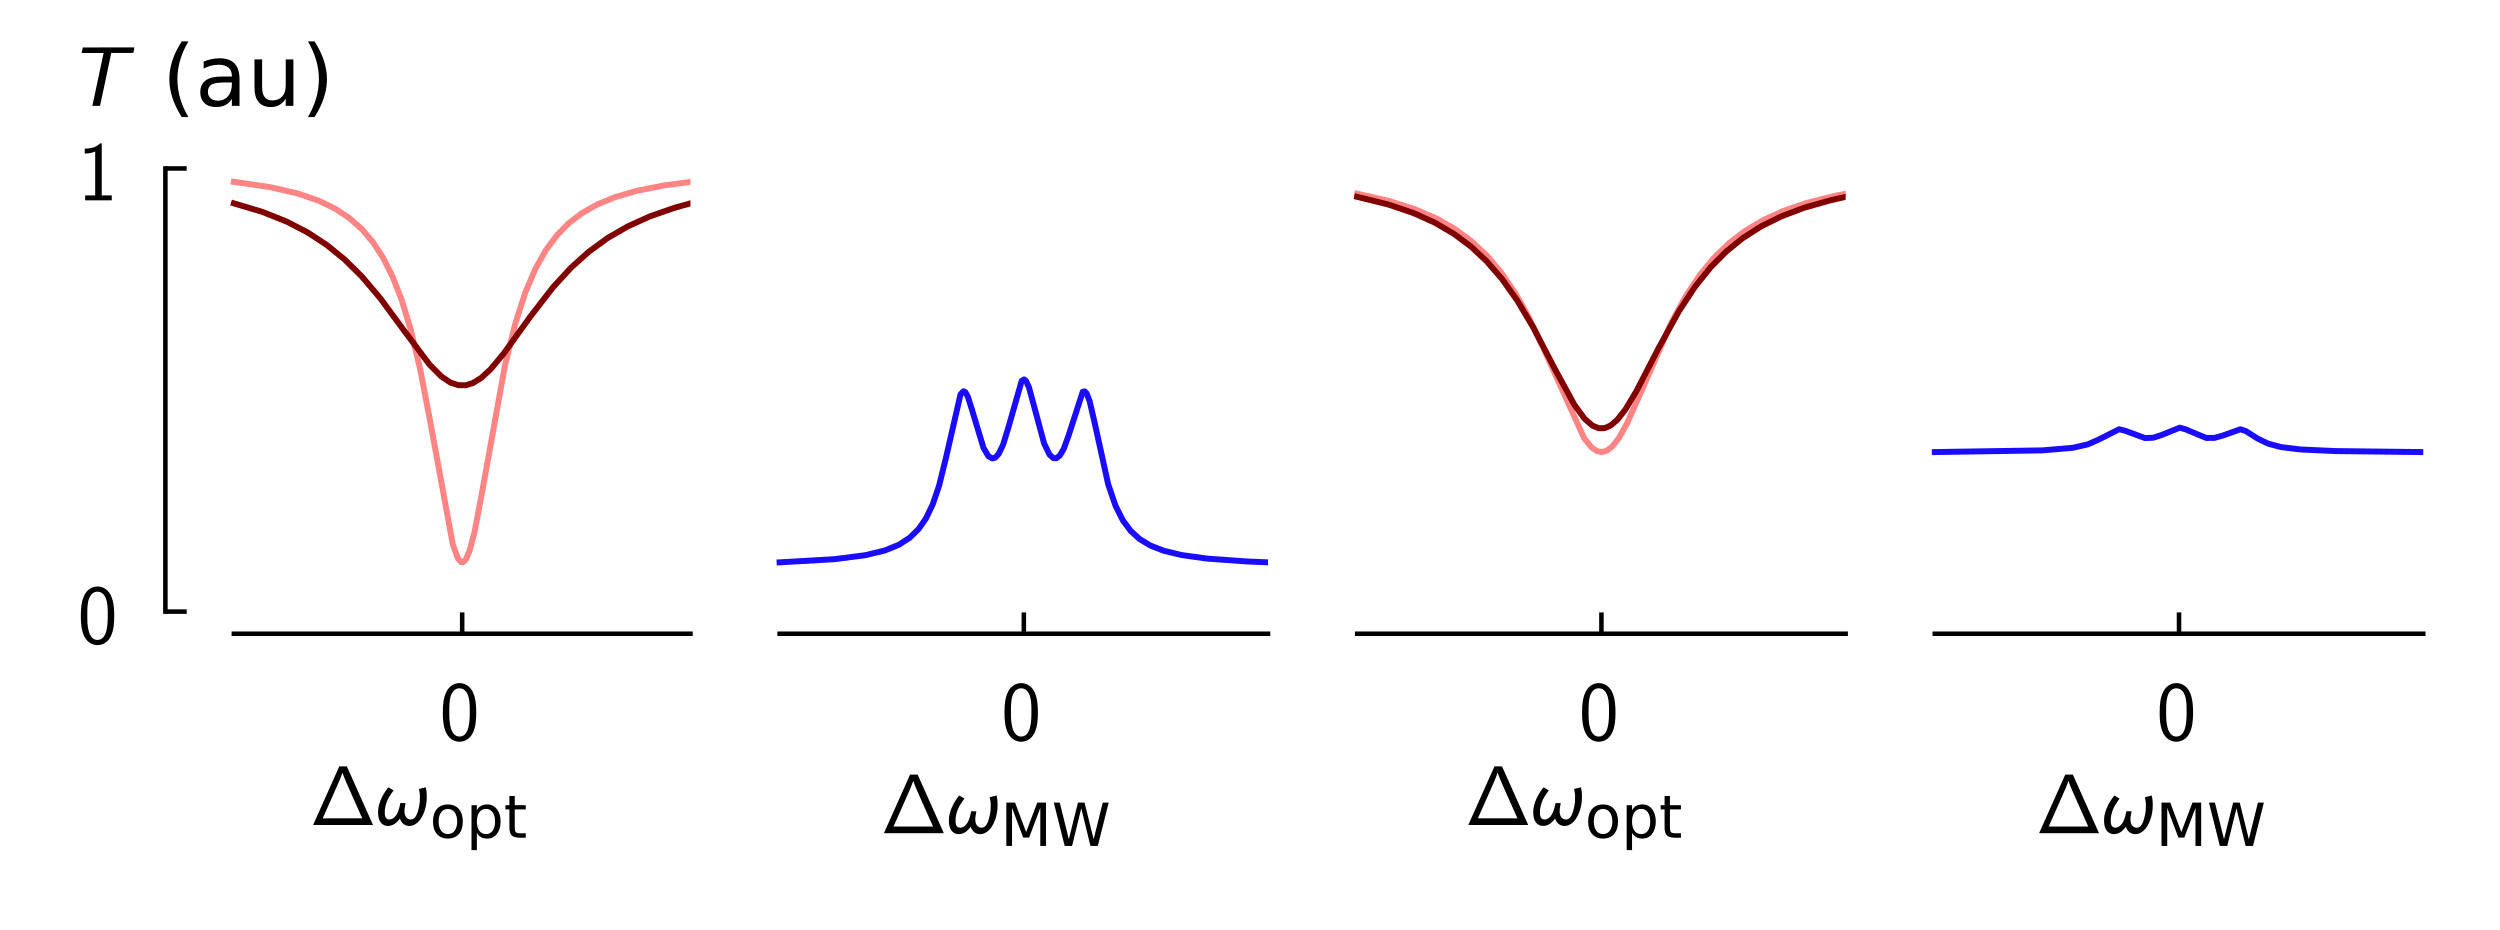
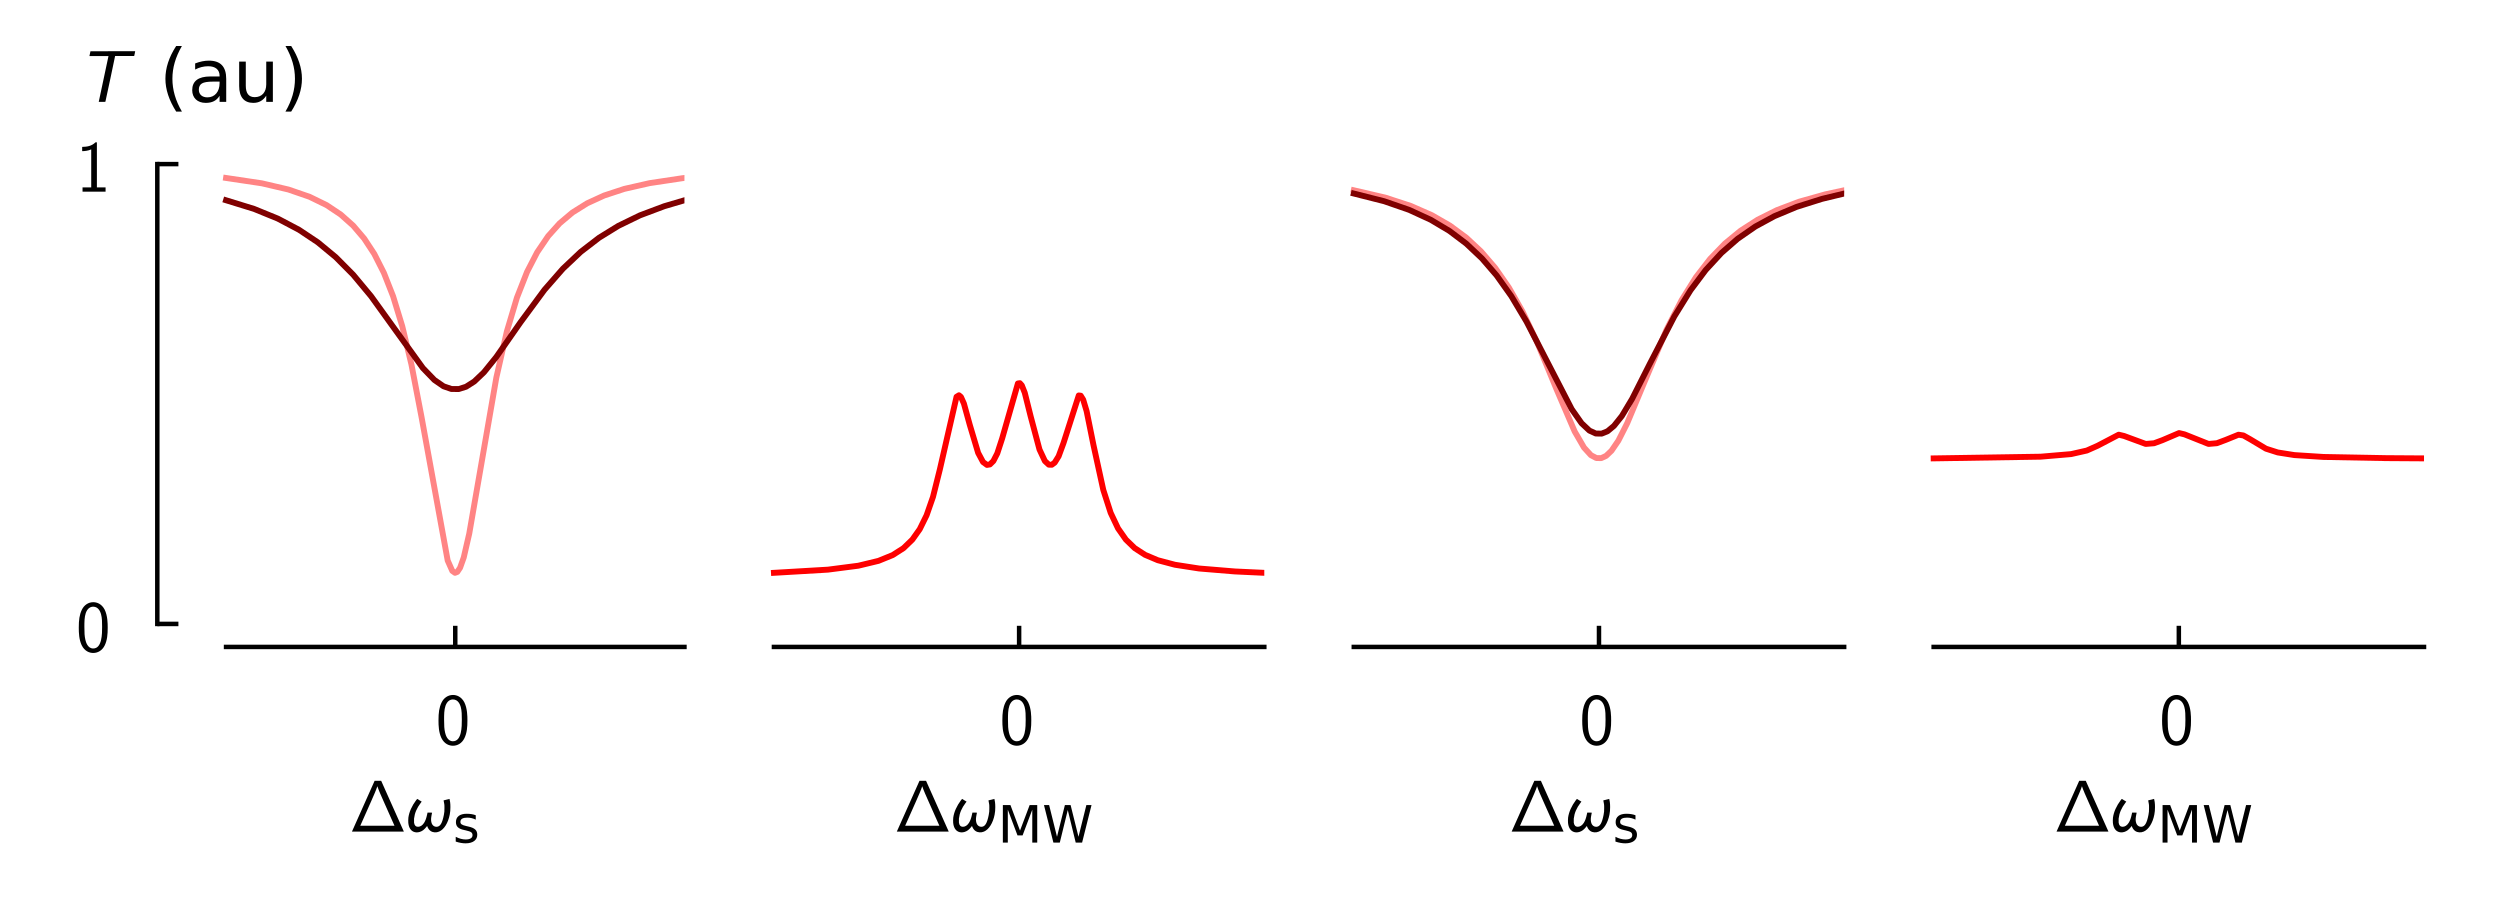
- <svg xmlns="http://www.w3.org/2000/svg" xmlns:xlink="http://www.w3.org/1999/xlink" width="234.501pt" height="87.2pt" viewBox="0 0 234.501 87.2" version="1.1">
+ <svg xmlns="http://www.w3.org/2000/svg" xmlns:xlink="http://www.w3.org/1999/xlink" width="236.887pt" height="87.317pt" viewBox="0 0 236.887 87.317" version="1.1">
  <defs>
    <style type="text/css">*{stroke-linejoin: round; stroke-linecap: butt}</style>
  </defs>
  <g id="figure_1">
    <g id="patch_1">
-       <path d="M 0 87.2  L 234.501 87.2  L 234.501 0  L 0 0  L 0 87.2  z " style="fill: none" />
+       <path d="M 0 87.317  L 236.887 87.317  L 236.887 -0  L 0 -0  L 0 87.317  z " style="fill: none" />
    </g>
    <g id="axes_1">
      <g id="patch_2">
-         <path d="M 15.513 59.446  L 64.766 59.446  L 64.766 15.804  L 15.513 15.804  L 15.513 59.446  z " style="fill: none" />
+         <path d="M 14.905 61.3  L 64.854 61.3  L 64.854 15.548  L 14.905 15.548  L 14.905 61.3  z " style="fill: none" />
      </g>
      <g id="matplotlib.axis_1">
        <g id="xtick_1">
          <g id="line2d_1">
            <defs>
-               <path id="mbec8b2dce9" d="M 0 0  L 0 -2  " style="stroke: #000000; stroke-width: 0.425" />
-             </defs>
-             <g>
-               <use xlink:href="#mbec8b2dce9" x="43.352" y="59.446" style="stroke: #000000; stroke-width: 0.425" />
+               <path id="mb77e6a4e9e" d="M 0 0  L 0 -2  " style="stroke: #000000; stroke-width: 0.425" />
+             </defs>
+             <g>
+               <use xlink:href="#mb77e6a4e9e" x="43.137" y="61.3" style="stroke: #000000; stroke-width: 0.425" />
            </g>
          </g>
          <g id="text_1">
-             <g transform="translate(41.23471 69.41533) scale(0.08 -0.08)">
+             <g transform="translate(41.28473 70.52306) scale(0.07 -0.07)">
              <defs>
                <path id="CMSS17-30" d="M 2758 2073  C 2758 2439 2752 3120 2490 3647  C 2227 4153 1805 4288 1504 4288  C 1069 4288 698 4031 506 3621  C 301 3191 243 2748 243 2073  C 243 1611 262 1046 493 551  C 755 6 1197 -128 1498 -128  C 1894 -128 2278 83 2496 525  C 2720 988 2758 1495 2758 2073  z M 1498 262  C 1011 262 864 821 819 1007  C 742 1328 730 1636 730 2144  C 730 2542 730 2992 851 3345  C 998 3756 1254 3897 1498 3897  C 1971 3897 2125 3422 2176 3255  C 2272 2915 2272 2516 2272 2144  C 2272 1546 2272 262 1498 262  z " transform="scale(0.015625)" />
              </defs>
              <use xlink:href="#CMSS17-30" transform="scale(0.996264)" />
            </g>
          </g>
        </g>
        <g id="text_2">
-           <g transform="translate(29.05931 77.38569) scale(0.08 -0.08)">
+           <g transform="translate(33.07751 78.79553) scale(0.07 -0.07)">
            <defs>
              <path id="CMSS17-1" d="M 2790 4416  L 2221 4416  L 250 0  L 4762 0  L 2790 4416  z M 1920 2635  C 2106 3060 2368 3639 2458 3944  C 2560 3620 2822 3035 3021 2590  L 3949 505  L 973 505  L 1920 2635  z " transform="scale(0.015625)" />
              <path id="ComputerModernSans-MathitalicRegular10pt-21" d="M 813 2726  C 442 2227 211 1715 141 1216  C 128 1113 122 851 134 755  C 160 486 243 275 384 128  C 506 6 653 -58 838 -71  C 1043 -77 1242 -13 1427 121  C 1504 179 1658 332 1715 416  C 1747 454 1766 486 1766 486  C 1773 486 1779 467 1786 448  C 1843 281 1958 128 2074 51  C 2278 -90 2566 -109 2816 0  C 3245 185 3597 748 3738 1478  C 3782 1696 3795 1888 3795 2124  C 3795 2310 3789 2412 3770 2566  C 3757 2662 3725 2835 3718 2841  C 3712 2841 3219 2720 3206 2713  C 3200 2713 3206 2707 3206 2694  C 3219 2643 3251 2476 3264 2380  C 3277 2284 3277 2240 3277 2048  C 3283 1785 3270 1683 3226 1446  C 3085 729 2912 435 2611 416  C 2483 409 2368 454 2285 537  C 2227 595 2202 640 2170 716  C 2112 870 2099 1056 2131 1273  C 2131 1312 2150 1408 2170 1491  C 2189 1574 2202 1644 2202 1644  C 2202 1651 2112 1651 2003 1651  L 1805 1651  L 1779 1523  C 1702 1158 1626 947 1504 755  C 1363 537 1178 416 979 416  C 787 416 666 537 634 780  C 627 844 627 1030 634 1126  C 691 1619 870 2035 1216 2496  L 1299 2604  L 1107 2720  C 998 2790 909 2841 909 2841  C 909 2841 864 2790 813 2726  z " transform="scale(0.015625)" />
-               <path id="BeraSans-Roman-6f" d="M 1958 3097  C 2573 3097 2957 2572 2957 1747  C 2957 908 2573 396 1958 396  C 1338 396 960 908 960 1747  C 960 2585 1344 3097 1958 3097  z M 1958 3584  C 954 3584 352 2899 352 1747  C 352 601 954 -90 1958 -90  C 2957 -90 3565 601 3565 1747  C 3565 2899 2957 3584 1958 3584  z " transform="scale(0.015625)" />
-               <path id="BeraSans-Roman-70" d="M 1158 524  C 1395 108 1766 -90 2278 -90  C 2707 -90 3053 76 3315 416  C 3578 755 3712 1196 3712 1747  C 3712 2297 3578 2739 3315 3078  C 3053 3417 2707 3584 2278 3584  C 1766 3584 1395 3385 1158 2969  L 1158 3501  L 582 3501  L 582 -1332  L 1158 -1332  L 1158 524  z M 3117 1747  C 3117 902 2746 390 2138 390  C 1530 390 1158 902 1158 1747  C 1158 2592 1530 3104 2138 3104  C 2746 3104 3117 2592 3117 1747  z " transform="scale(0.015625)" />
-               <path id="BeraSans-Roman-74" d="M 1171 4493  L 595 4493  L 595 3501  L 173 3501  L 173 3052  L 595 3052  L 595 1152  C 595 716 678 416 845 249  C 1018 83 1325 0 1766 0  L 2355 0  L 2355 480  L 1766 480  C 1530 480 1370 518 1286 601  C 1210 684 1171 864 1171 1152  L 1171 3052  L 2355 3052  L 2355 3501  L 1171 3501  L 1171 4493  z " transform="scale(0.015625)" />
-             </defs>
-             <use xlink:href="#CMSS17-1" transform="scale(0.996264)" />
-             <use xlink:href="#ComputerModernSans-MathitalicRegular10pt-21" transform="translate(78.07274 0) scale(0.996264)" />
-             <use xlink:href="#BeraSans-Roman-6f" transform="translate(140.583 -14.94392) scale(0.697382)" />
-             <use xlink:href="#BeraSans-Roman-70" transform="translate(183.2628 -14.94392) scale(0.697382)" />
-             <use xlink:href="#BeraSans-Roman-74" transform="translate(227.5466 -14.94392) scale(0.697382)" />
+               <path id="BeraSans-Roman-73" d="M 2835 3398  C 2522 3520 2144 3584 1715 3584  C 851 3584 371 3212 371 2553  C 371 2009 666 1721 1382 1568  L 1581 1523  C 1939 1446 2170 1363 2272 1280  C 2381 1196 2432 1081 2432 921  C 2432 582 2131 390 1587 390  C 1184 390 774 499 346 723  L 346 128  C 800 -20 1197 -90 1574 -90  C 2477 -90 3021 320 3021 966  C 3021 1536 2714 1824 1894 2003  L 1696 2048  C 1082 2182 928 2316 928 2579  C 928 2931 1216 3104 1786 3104  C 2163 3104 2509 3014 2835 2854  L 2835 3398  z " transform="scale(0.015625)" />
+             </defs>
+             <use xlink:href="#CMSS17-1" transform="scale(0.996264)" />
+             <use xlink:href="#ComputerModernSans-MathitalicRegular10pt-21" transform="translate(78.07274 0) scale(0.996264)" />
+             <use xlink:href="#BeraSans-Roman-73" transform="translate(140.583 -14.94392) scale(0.697382)" />
          </g>
        </g>
      </g>
      <g id="matplotlib.axis_2">
        <g id="ytick_1">
          <g id="line2d_2">
            <defs>
-               <path id="m786211637e" d="M 0 0  L 2 0  " style="stroke: #000000; stroke-width: 0.425" />
-             </defs>
-             <g>
-               <use xlink:href="#m786211637e" x="15.513" y="57.368" style="stroke: #000000; stroke-width: 0.425" />
+               <path id="m914991562e" d="M 0 0  L 2 0  " style="stroke: #000000; stroke-width: 0.425" />
+             </defs>
+             <g>
+               <use xlink:href="#m914991562e" x="14.905" y="59.121" style="stroke: #000000; stroke-width: 0.425" />
            </g>
          </g>
          <g id="text_3">
-             <g transform="translate(7.27902 60.35236) scale(0.08 -0.08)">
+             <g transform="translate(7.2 61.73269) scale(0.07 -0.07)">
              <use xlink:href="#CMSS17-30" transform="scale(0.996264)" />
            </g>
          </g>
        </g>
        <g id="ytick_2">
          <g id="line2d_3">
            <g>
-               <use xlink:href="#m786211637e" x="15.513" y="15.804" style="stroke: #000000; stroke-width: 0.425" />
+               <use xlink:href="#m914991562e" x="14.905" y="15.548" style="stroke: #000000; stroke-width: 0.425" />
            </g>
          </g>
          <g id="text_4">
-             <g transform="translate(7.27902 18.78893) scale(0.08 -0.08)">
+             <g transform="translate(7.2 18.15938) scale(0.07 -0.07)">
              <defs>
                <path id="CMSS17-31" d="M 1818 4288  L 1696 4288  C 1350 3949 947 3902 538 3891  L 538 3520  C 723 3526 1024 3539 1325 3673  L 1325 371  L 570 371  L 570 0  L 2573 0  L 2573 371  L 1818 371  L 1818 4288  z " transform="scale(0.015625)" />
              </defs>
              <use xlink:href="#CMSS17-31" transform="scale(0.996264)" />
            </g>
          </g>
        </g>
        <g id="text_5">
-           <g transform="translate(7.2 9.929638) scale(0.08 -0.08)">
+           <g transform="translate(8.075804 9.650936) scale(0.07 -0.07)">
            <defs>
              <path id="ComputerModernSans-MathitalicRegular10pt-54" d="M 454 4397  C 454 4397 384 4070 371 4006  L 365 3981  L 1197 3981  C 1773 3987 2022 3987 2022 3981  C 2022 3974 1190 64 1178 12  L 1178 0  L 1466 0  C 1734 0 1754 0 1754 12  C 1760 19 1946 915 2182 2003  L 2598 3987  L 3430 3987  L 4256 3987  L 4301 4173  C 4320 4275 4339 4371 4339 4384  L 4346 4403  L 2400 4403  C 1331 4403 454 4403 454 4397  z " transform="scale(0.015625)" />
              <path id="BeraSans-Roman-28" d="M 1984 4857  L 1485 4857  C 851 3878 550 2937 550 2009  C 550 1081 864 134 1485 -845  L 1984 -845  C 1427 108 1158 1043 1158 2009  C 1158 2976 1427 3891 1984 4857  z " transform="scale(0.015625)" />
              <path id="BeraSans-Roman-61" d="M 2195 1760  L 2765 1760  L 2765 1632  C 2765 883 2349 390 1709 390  C 1248 390 960 646 960 1056  C 960 1312 1050 1491 1229 1600  C 1408 1708 1728 1760 2195 1760  z M 3341 1996  C 3341 3065 2848 3584 1830 3584  C 1453 3584 1056 3501 640 3341  L 640 2809  C 992 2995 1370 3097 1773 3097  C 2406 3097 2765 2796 2765 2265  L 2765 2208  L 1958 2208  C 915 2208 384 1804 384 1017  C 384 345 838 -90 1555 -90  C 2125 -90 2502 102 2765 531  L 2765 0  L 3341 0  L 3341 1996  z " transform="scale(0.015625)" />
              <path id="BeraSans-Roman-75" d="M 544 1382  C 544 416 973 -90 1773 -90  C 2259 -90 2618 108 2899 537  L 2899 0  L 3475 0  L 3475 3501  L 2899 3501  L 2899 1516  C 2899 832 2515 409 1894 409  C 1376 409 1120 742 1120 1401  L 1120 3501  L 544 3501  L 544 1382  z " transform="scale(0.015625)" />
              <path id="BeraSans-Roman-29" d="M 512 4857  C 1069 3891 1338 2976 1338 2009  C 1338 1043 1069 108 512 -845  L 1011 -845  C 1632 134 1946 1081 1946 2009  C 1946 2937 1632 3878 1011 4857  L 512 4857  z " transform="scale(0.015625)" />
            </defs>
            <use xlink:href="#ComputerModernSans-MathitalicRegular10pt-54" transform="scale(0.996264)" />
            <use xlink:href="#BeraSans-Roman-28" transform="translate(99.98211 0) scale(0.996264)" />
            <use xlink:href="#BeraSans-Roman-61" transform="translate(138.8364 0) scale(0.996264)" />
            <use xlink:href="#BeraSans-Roman-75" transform="translate(199.9074 0) scale(0.996264)" />
            <use xlink:href="#BeraSans-Roman-29" transform="translate(263.0705 0) scale(0.996264)" />
          </g>
        </g>
      </g>
      <g id="line2d_4">
-         <path d="M 21.937 17.059  L 25.367 17.558  L 27.897 18.14  L 29.869 18.814  L 31.455 19.582  L 32.784 20.465  L 33.942 21.494  L 34.97 22.7  L 35.914 24.14  L 36.814 25.922  L 37.671 28.113  L 38.529 30.928  L 39.429 34.707  L 40.415 39.874  L 42.473 51.06  L 42.945 52.373  L 43.245 52.723  L 43.459 52.723  L 43.716 52.448  L 44.059 51.637  L 44.531 49.817  L 45.26 45.945  L 47.36 34.308  L 48.346 30.308  L 49.289 27.397  L 50.233 25.189  L 51.219 23.439  L 52.248 22.057  L 53.362 20.924  L 54.606 19.976  L 56.02 19.177  L 57.692 18.49  L 59.75 17.894  L 62.365 17.381  L 64.766 17.059  L 64.766 17.059  " clip-path="url(#pc269f3c0fc)" style="fill: none; stroke: #ff8484; stroke-width: 0.559; stroke-linecap: square" />
+         <path d="M 21.42 16.863  L 24.811 17.37  L 27.333 17.959  L 29.333 18.648  L 30.942 19.433  L 32.289 20.331  L 33.463 21.377  L 34.507 22.6  L 35.463 24.057  L 36.376 25.858  L 37.246 28.069  L 38.116 30.912  L 38.985 34.536  L 39.942 39.517  L 42.42 53.114  L 42.855 54.094  L 43.115 54.278  L 43.333 54.19  L 43.594 53.799  L 43.942 52.825  L 44.463 50.566  L 45.333 45.555  L 47.028 35.792  L 48.028 31.403  L 48.985 28.195  L 49.941 25.761  L 50.898 23.909  L 51.941 22.373  L 53.028 21.161  L 54.246 20.135  L 55.637 19.264  L 57.246 18.526  L 59.159 17.898  L 61.55 17.354  L 64.637 16.889  L 64.854 16.863  L 64.854 16.863  " clip-path="url(#p8f32091cb8)" style="fill: none; stroke: #ff8484; stroke-width: 0.559; stroke-linecap: square" />
      </g>
      <g id="line2d_5">
-         <path d="M 21.937 19.075  L 24.596 19.869  L 26.868 20.775  L 28.84 21.793  L 30.64 22.97  L 32.312 24.328  L 33.942 25.938  L 35.656 27.96  L 37.8 30.871  L 40.286 34.193  L 41.401 35.316  L 42.259 35.888  L 42.987 36.131  L 43.673 36.138  L 44.359 35.929  L 45.131 35.453  L 46.031 34.622  L 47.232 33.181  L 49.718 29.731  L 51.862 26.959  L 53.577 25.095  L 55.249 23.597  L 57.006 22.32  L 58.893 21.23  L 60.951 20.299  L 63.308 19.48  L 64.766 19.075  L 64.766 19.075  " clip-path="url(#pc269f3c0fc)" style="fill: none; stroke: #800000; stroke-width: 0.559; stroke-linecap: square" />
+         <path d="M 21.42 18.976  L 24.072 19.794  L 26.333 20.718  L 28.333 21.774  L 30.116 22.962  L 31.811 24.363  L 33.463 26.027  L 35.159 28.064  L 37.202 30.9  L 40.072 34.878  L 41.159 36.003  L 42.029 36.603  L 42.768 36.857  L 43.463 36.865  L 44.159 36.646  L 44.942 36.147  L 45.855 35.276  L 47.028 33.824  L 49.333 30.522  L 51.594 27.456  L 53.333 25.467  L 55.028 23.864  L 56.767 22.527  L 58.594 21.401  L 60.637 20.407  L 62.941 19.541  L 64.854 18.976  L 64.854 18.976  " clip-path="url(#p8f32091cb8)" style="fill: none; stroke: #800000; stroke-width: 0.559; stroke-linecap: square" />
      </g>
      <g id="patch_3">
-         <path d="M 15.513 57.368  L 15.513 15.804  " style="fill: none; stroke: #000000; stroke-width: 0.425; stroke-linejoin: miter; stroke-linecap: square" />
+         <path d="M 14.905 59.121  L 14.905 15.548  " style="fill: none; stroke: #000000; stroke-width: 0.425; stroke-linejoin: miter; stroke-linecap: square" />
      </g>
      <g id="patch_4">
-         <path d="M 21.937 59.446  L 64.766 59.446  " style="fill: none; stroke: #000000; stroke-width: 0.425; stroke-linejoin: miter; stroke-linecap: square" />
+         <path d="M 21.42 61.3  L 64.854 61.3  " style="fill: none; stroke: #000000; stroke-width: 0.425; stroke-linejoin: miter; stroke-linecap: square" />
      </g>
    </g>
    <g id="axes_2">
      <g id="patch_5">
-         <path d="M 69.691 59.446  L 118.944 59.446  L 118.944 15.804  L 69.691 15.804  L 69.691 59.446  z " style="fill: none" />
+         <path d="M 69.849 61.3  L 119.799 61.3  L 119.799 15.548  L 69.849 15.548  L 69.849 61.3  z " style="fill: none" />
      </g>
      <g id="matplotlib.axis_3">
        <g id="xtick_2">
          <g id="line2d_6">
            <g>
-               <use xlink:href="#mbec8b2dce9" x="96.036" y="59.446" style="stroke: #000000; stroke-width: 0.425" />
+               <use xlink:href="#mb77e6a4e9e" x="96.566" y="61.3" style="stroke: #000000; stroke-width: 0.425" />
            </g>
          </g>
          <g id="text_6">
-             <g transform="translate(93.91888 69.41533) scale(0.08 -0.08)">
+             <g transform="translate(94.71395 70.52306) scale(0.07 -0.07)">
              <use xlink:href="#CMSS17-30" transform="scale(0.996264)" />
            </g>
          </g>
        </g>
        <g id="text_7">
-           <g transform="translate(82.60089 78.15529) scale(0.08 -0.08)">
+           <g transform="translate(84.70682 78.79553) scale(0.07 -0.07)">
            <defs>
              <path id="BeraSans-Roman-4d" d="M 627 4665  L 627 0  L 1242 0  L 1242 4096  L 2445 896  L 3078 896  L 4282 4096  L 4282 0  L 4896 0  L 4896 4665  L 3955 4665  L 2758 1491  L 1568 4665  L 627 4665  z " transform="scale(0.015625)" />
              <path id="BeraSans-Roman-57" d="M 211 4665  L 1382 0  L 2176 0  L 3168 4051  L 4154 0  L 4947 0  L 6118 4665  L 5478 4665  L 4499 723  L 3520 4665  L 2810 4665  L 1830 723  L 851 4665  L 211 4665  z " transform="scale(0.015625)" />
            </defs>
            <use xlink:href="#CMSS17-1" transform="scale(0.996264)" />
            <use xlink:href="#ComputerModernSans-MathitalicRegular10pt-21" transform="translate(78.07274 0) scale(0.996264)" />
            <use xlink:href="#BeraSans-Roman-4d" transform="translate(140.583 -14.94392) scale(0.697382)" />
            <use xlink:href="#BeraSans-Roman-57" transform="translate(200.7671 -14.94392) scale(0.697382)" />
          </g>
        </g>
      </g>
      <g id="matplotlib.axis_4">
        <g id="ytick_3" />
        <g id="ytick_4" />
      </g>
      <g id="line2d_7">
-         <path d="M 73.128 52.748  L 78.264 52.452  L 81.154 52.08  L 82.988 51.638  L 84.318 51.096  L 85.327 50.445  L 86.153 49.638  L 86.841 48.652  L 87.483 47.326  L 88.079 45.581  L 88.721 42.989  L 90.097 36.994  L 90.372 36.698  L 90.555 36.793  L 90.785 37.207  L 91.197 38.516  L 92.252 42.013  L 92.711 42.787  L 93.078 43.001  L 93.353 42.924  L 93.674 42.578  L 94.087 41.724  L 94.591 40.087  L 95.83 35.734  L 96.059 35.591  L 96.242 35.734  L 96.518 36.337  L 96.976 38.027  L 97.939 41.601  L 98.444 42.645  L 98.811 42.972  L 99.086 42.981  L 99.407 42.735  L 99.774 42.116  L 100.232 40.857  L 101.562 36.748  L 101.746 36.711  L 101.929 36.908  L 102.204 37.62  L 102.663 39.59  L 103.947 45.422  L 104.635 47.438  L 105.323 48.805  L 106.057 49.796  L 106.882 50.551  L 107.891 51.165  L 109.13 51.652  L 110.827 52.063  L 113.211 52.395  L 116.88 52.66  L 118.944 52.748  L 118.944 52.748  " clip-path="url(#p46e05a4f2f)" style="fill: none; stroke: #190cff; stroke-width: 0.559; stroke-linecap: square" />
+         <path d="M 73.334 54.278  L 78.45 53.977  L 81.334 53.604  L 83.241 53.144  L 84.59 52.595  L 85.613 51.939  L 86.45 51.129  L 87.148 50.145  L 87.799 48.825  L 88.404 47.087  L 89.055 44.484  L 90.636 37.597  L 90.869 37.454  L 91.055 37.613  L 91.334 38.238  L 91.892 40.262  L 92.683 42.911  L 93.148 43.781  L 93.52 44.052  L 93.799 44.007  L 94.125 43.686  L 94.497 42.961  L 94.962 41.534  L 96.45 36.337  L 96.636 36.307  L 96.822 36.514  L 97.101 37.219  L 97.659 39.448  L 98.497 42.592  L 99.008 43.686  L 99.38 44.03  L 99.659 44.039  L 99.938 43.835  L 100.311 43.233  L 100.776 41.967  L 102.218 37.472  L 102.404 37.494  L 102.636 37.867  L 102.962 38.955  L 103.613 42.176  L 104.543 46.426  L 105.241 48.594  L 105.938 50.065  L 106.683 51.129  L 107.52 51.939  L 108.496 52.571  L 109.706 53.083  L 111.334 53.514  L 113.613 53.867  L 117.008 54.148  L 119.799 54.278  L 119.799 54.278  " clip-path="url(#pd40ce833fe)" style="fill: none; stroke: #fe0000; stroke-width: 0.559; stroke-linecap: square" />
      </g>
      <g id="patch_6">
-         <path d="M 73.128 59.446  L 118.944 59.446  " style="fill: none; stroke: #000000; stroke-width: 0.425; stroke-linejoin: miter; stroke-linecap: square" />
+         <path d="M 73.334 61.3  L 119.799 61.3  " style="fill: none; stroke: #000000; stroke-width: 0.425; stroke-linejoin: miter; stroke-linecap: square" />
      </g>
    </g>
    <g id="axes_3">
      <g id="patch_7">
-         <path d="M 123.87 59.446  L 173.122 59.446  L 173.122 15.804  L 123.87 15.804  L 123.87 59.446  z " style="fill: none" />
+         <path d="M 124.794 61.3  L 174.743 61.3  L 174.743 15.548  L 124.794 15.548  L 124.794 61.3  z " style="fill: none" />
      </g>
      <g id="matplotlib.axis_5">
        <g id="xtick_3">
          <g id="line2d_8">
            <g>
-               <use xlink:href="#mbec8b2dce9" x="150.214" y="59.446" style="stroke: #000000; stroke-width: 0.425" />
+               <use xlink:href="#mb77e6a4e9e" x="151.511" y="61.3" style="stroke: #000000; stroke-width: 0.425" />
            </g>
          </g>
          <g id="text_8">
-             <g transform="translate(148.0971 69.41533) scale(0.08 -0.08)">
+             <g transform="translate(149.6583 70.52306) scale(0.07 -0.07)">
              <use xlink:href="#CMSS17-30" transform="scale(0.996264)" />
            </g>
          </g>
        </g>
        <g id="text_9">
-           <g transform="translate(137.4157 77.38569) scale(0.08 -0.08)">
-             <use xlink:href="#CMSS17-1" transform="scale(0.996264)" />
-             <use xlink:href="#ComputerModernSans-MathitalicRegular10pt-21" transform="translate(78.07274 0) scale(0.996264)" />
-             <use xlink:href="#BeraSans-Roman-6f" transform="translate(140.583 -14.94392) scale(0.697382)" />
-             <use xlink:href="#BeraSans-Roman-70" transform="translate(183.2628 -14.94392) scale(0.697382)" />
-             <use xlink:href="#BeraSans-Roman-74" transform="translate(227.5466 -14.94392) scale(0.697382)" />
+           <g transform="translate(142.9662 78.79553) scale(0.07 -0.07)">
+             <use xlink:href="#CMSS17-1" transform="scale(0.996264)" />
+             <use xlink:href="#ComputerModernSans-MathitalicRegular10pt-21" transform="translate(78.07274 0) scale(0.996264)" />
+             <use xlink:href="#BeraSans-Roman-73" transform="translate(140.583 -14.94392) scale(0.697382)" />
          </g>
        </g>
      </g>
      <g id="matplotlib.axis_6">
        <g id="ytick_5" />
        <g id="ytick_6" />
      </g>
      <g id="line2d_9">
-         <path d="M 127.306 18.171  L 130.287 18.845  L 132.718 19.619  L 134.736 20.491  L 136.478 21.486  L 138.038 22.637  L 139.459 23.972  L 140.789 25.536  L 142.074 27.404  L 143.358 29.678  L 144.779 32.679  L 148.586 41.097  L 149.274 41.954  L 149.824 42.326  L 150.283 42.402  L 150.742 42.261  L 151.246 41.863  L 151.842 41.097  L 152.622 39.701  L 153.814 37.035  L 156.75 30.313  L 158.125 27.78  L 159.455 25.78  L 160.785 24.168  L 162.207 22.792  L 163.721 21.638  L 165.418 20.632  L 167.298 19.777  L 169.499 19.026  L 172.159 18.363  L 173.122 18.171  L 173.122 18.171  " clip-path="url(#pa9f9809699)" style="fill: none; stroke: #ff8484; stroke-width: 0.559; stroke-linecap: square" />
+         <path d="M 128.278 18.029  L 131.255 18.722  L 133.674 19.511  L 135.674 20.39  L 137.395 21.381  L 138.93 22.514  L 140.325 23.813  L 141.674 25.381  L 142.976 27.255  L 144.278 29.544  L 145.627 32.38  L 147.488 36.883  L 149.208 40.886  L 150.092 42.409  L 150.743 43.126  L 151.255 43.4  L 151.72 43.411  L 152.185 43.196  L 152.697 42.71  L 153.348 41.756  L 154.185 40.103  L 155.58 36.767  L 157.906 31.25  L 159.348 28.427  L 160.697 26.27  L 162.046 24.527  L 163.441 23.084  L 164.929 21.863  L 166.557 20.814  L 168.371 19.91  L 170.464 19.116  L 172.976 18.41  L 174.743 18.029  L 174.743 18.029  " clip-path="url(#p053ad3e10f)" style="fill: none; stroke: #ff8484; stroke-width: 0.559; stroke-linecap: square" />
      </g>
      <g id="line2d_10">
-         <path d="M 127.306 18.465  L 130.195 19.175  L 132.58 19.982  L 134.598 20.892  L 136.387 21.94  L 137.992 23.141  L 139.459 24.516  L 140.881 26.16  L 142.303 28.161  L 143.816 30.704  L 145.88 34.677  L 147.669 37.958  L 148.632 39.277  L 149.366 39.921  L 149.962 40.167  L 150.512 40.157  L 151.063 39.921  L 151.705 39.376  L 152.484 38.381  L 153.493 36.696  L 155.603 32.603  L 157.483 29.189  L 158.997 26.89  L 160.464 25.061  L 161.932 23.581  L 163.491 22.321  L 165.188 21.238  L 167.069 20.304  L 169.224 19.487  L 171.747 18.774  L 173.122 18.465  L 173.122 18.465  " clip-path="url(#pa9f9809699)" style="fill: none; stroke: #800000; stroke-width: 0.559; stroke-linecap: square" />
+         <path d="M 128.278 18.338  L 131.162 19.068  L 133.534 19.89  L 135.581 20.832  L 137.348 21.886  L 138.93 23.08  L 140.418 24.483  L 141.813 26.102  L 143.209 28.065  L 144.65 30.483  L 146.418 33.91  L 148.929 38.773  L 149.86 40.101  L 150.604 40.799  L 151.208 41.078  L 151.767 41.088  L 152.325 40.86  L 152.929 40.358  L 153.674 39.424  L 154.65 37.797  L 156.325 34.479  L 158.65 29.984  L 160.185 27.505  L 161.627 25.582  L 163.115 23.967  L 164.65 22.627  L 166.325 21.467  L 168.138 20.482  L 170.231 19.605  L 172.65 18.843  L 174.743 18.338  L 174.743 18.338  " clip-path="url(#p053ad3e10f)" style="fill: none; stroke: #800000; stroke-width: 0.559; stroke-linecap: square" />
      </g>
      <g id="patch_8">
-         <path d="M 127.306 59.446  L 173.122 59.446  " style="fill: none; stroke: #000000; stroke-width: 0.425; stroke-linejoin: miter; stroke-linecap: square" />
+         <path d="M 128.278 61.3  L 174.743 61.3  " style="fill: none; stroke: #000000; stroke-width: 0.425; stroke-linejoin: miter; stroke-linecap: square" />
      </g>
    </g>
    <g id="axes_4">
      <g id="patch_9">
-         <path d="M 178.048 59.446  L 227.301 59.446  L 227.301 15.804  L 178.048 15.804  L 178.048 59.446  z " style="fill: none" />
+         <path d="M 179.738 61.3  L 229.687 61.3  L 229.687 15.548  L 179.738 15.548  L 179.738 61.3  z " style="fill: none" />
      </g>
      <g id="matplotlib.axis_7">
        <g id="xtick_4">
          <g id="line2d_11">
            <g>
-               <use xlink:href="#mbec8b2dce9" x="204.392" y="59.446" style="stroke: #000000; stroke-width: 0.425" />
+               <use xlink:href="#mb77e6a4e9e" x="206.455" y="61.3" style="stroke: #000000; stroke-width: 0.425" />
            </g>
          </g>
          <g id="text_10">
-             <g transform="translate(202.2753 69.41533) scale(0.08 -0.08)">
+             <g transform="translate(204.6027 70.52306) scale(0.07 -0.07)">
              <use xlink:href="#CMSS17-30" transform="scale(0.996264)" />
            </g>
          </g>
        </g>
        <g id="text_11">
-           <g transform="translate(190.9573 78.15529) scale(0.08 -0.08)">
+           <g transform="translate(194.5955 78.79553) scale(0.07 -0.07)">
            <use xlink:href="#CMSS17-1" transform="scale(0.996264)" />
            <use xlink:href="#ComputerModernSans-MathitalicRegular10pt-21" transform="translate(78.07274 0) scale(0.996264)" />
            <use xlink:href="#BeraSans-Roman-4d" transform="translate(140.583 -14.94392) scale(0.697382)" />
            <use xlink:href="#BeraSans-Roman-57" transform="translate(200.7671 -14.94392) scale(0.697382)" />
          </g>
        </g>
      </g>
      <g id="matplotlib.axis_8">
        <g id="ytick_7" />
        <g id="ytick_8" />
      </g>
      <g id="line2d_12">
-         <path d="M 181.484 42.404  L 191.574 42.246  L 194.417 42.004  L 195.839 41.681  L 196.848 41.237  L 198.774 40.263  L 199.325 40.399  L 201.205 41.091  L 201.985 41.056  L 202.764 40.803  L 204.461 40.116  L 205.011 40.273  L 206.938 41.078  L 207.717 41.075  L 208.497 40.856  L 210.148 40.268  L 210.653 40.43  L 211.753 41.13  L 212.762 41.617  L 213.955 41.934  L 215.743 42.157  L 219.045 42.31  L 226.98 42.403  L 227.301 42.404  L 227.301 42.404  " clip-path="url(#pde57b27196)" style="fill: none; stroke: #190cff; stroke-width: 0.559; stroke-linecap: square" />
+         <path d="M 183.223 43.434  L 193.362 43.273  L 196.246 43.028  L 197.734 42.691  L 198.758 42.237  L 200.758 41.189  L 201.269 41.312  L 203.316 42.065  L 204.106 42.001  L 204.897 41.71  L 206.478 41.034  L 206.99 41.157  L 209.269 42.066  L 210.06 41.996  L 210.897 41.682  L 212.106 41.191  L 212.571 41.26  L 213.222 41.625  L 214.711 42.515  L 215.827 42.872  L 217.408 43.122  L 220.153 43.298  L 226.106 43.41  L 229.687 43.434  L 229.687 43.434  " clip-path="url(#p105003e906)" style="fill: none; stroke: #fe0000; stroke-width: 0.559; stroke-linecap: square" />
      </g>
      <g id="patch_10">
-         <path d="M 181.484 59.446  L 227.301 59.446  " style="fill: none; stroke: #000000; stroke-width: 0.425; stroke-linejoin: miter; stroke-linecap: square" />
+         <path d="M 183.223 61.3  L 229.687 61.3  " style="fill: none; stroke: #000000; stroke-width: 0.425; stroke-linejoin: miter; stroke-linecap: square" />
      </g>
    </g>
  </g>
  <defs>
-     <clipPath id="pc269f3c0fc">
-       <rect x="15.513" y="15.804" width="49.253" height="43.642" />
-     </clipPath>
-     <clipPath id="p46e05a4f2f">
-       <rect x="69.691" y="15.804" width="49.253" height="43.642" />
-     </clipPath>
-     <clipPath id="pa9f9809699">
-       <rect x="123.87" y="15.804" width="49.253" height="43.642" />
-     </clipPath>
-     <clipPath id="pde57b27196">
-       <rect x="178.048" y="15.804" width="49.253" height="43.642" />
+     <clipPath id="p8f32091cb8">
+       <rect x="14.905" y="15.548" width="49.949" height="45.752" />
+     </clipPath>
+     <clipPath id="pd40ce833fe">
+       <rect x="69.849" y="15.548" width="49.949" height="45.752" />
+     </clipPath>
+     <clipPath id="p053ad3e10f">
+       <rect x="124.794" y="15.548" width="49.949" height="45.752" />
+     </clipPath>
+     <clipPath id="p105003e906">
+       <rect x="179.738" y="15.548" width="49.949" height="45.752" />
    </clipPath>
  </defs>
</svg>
